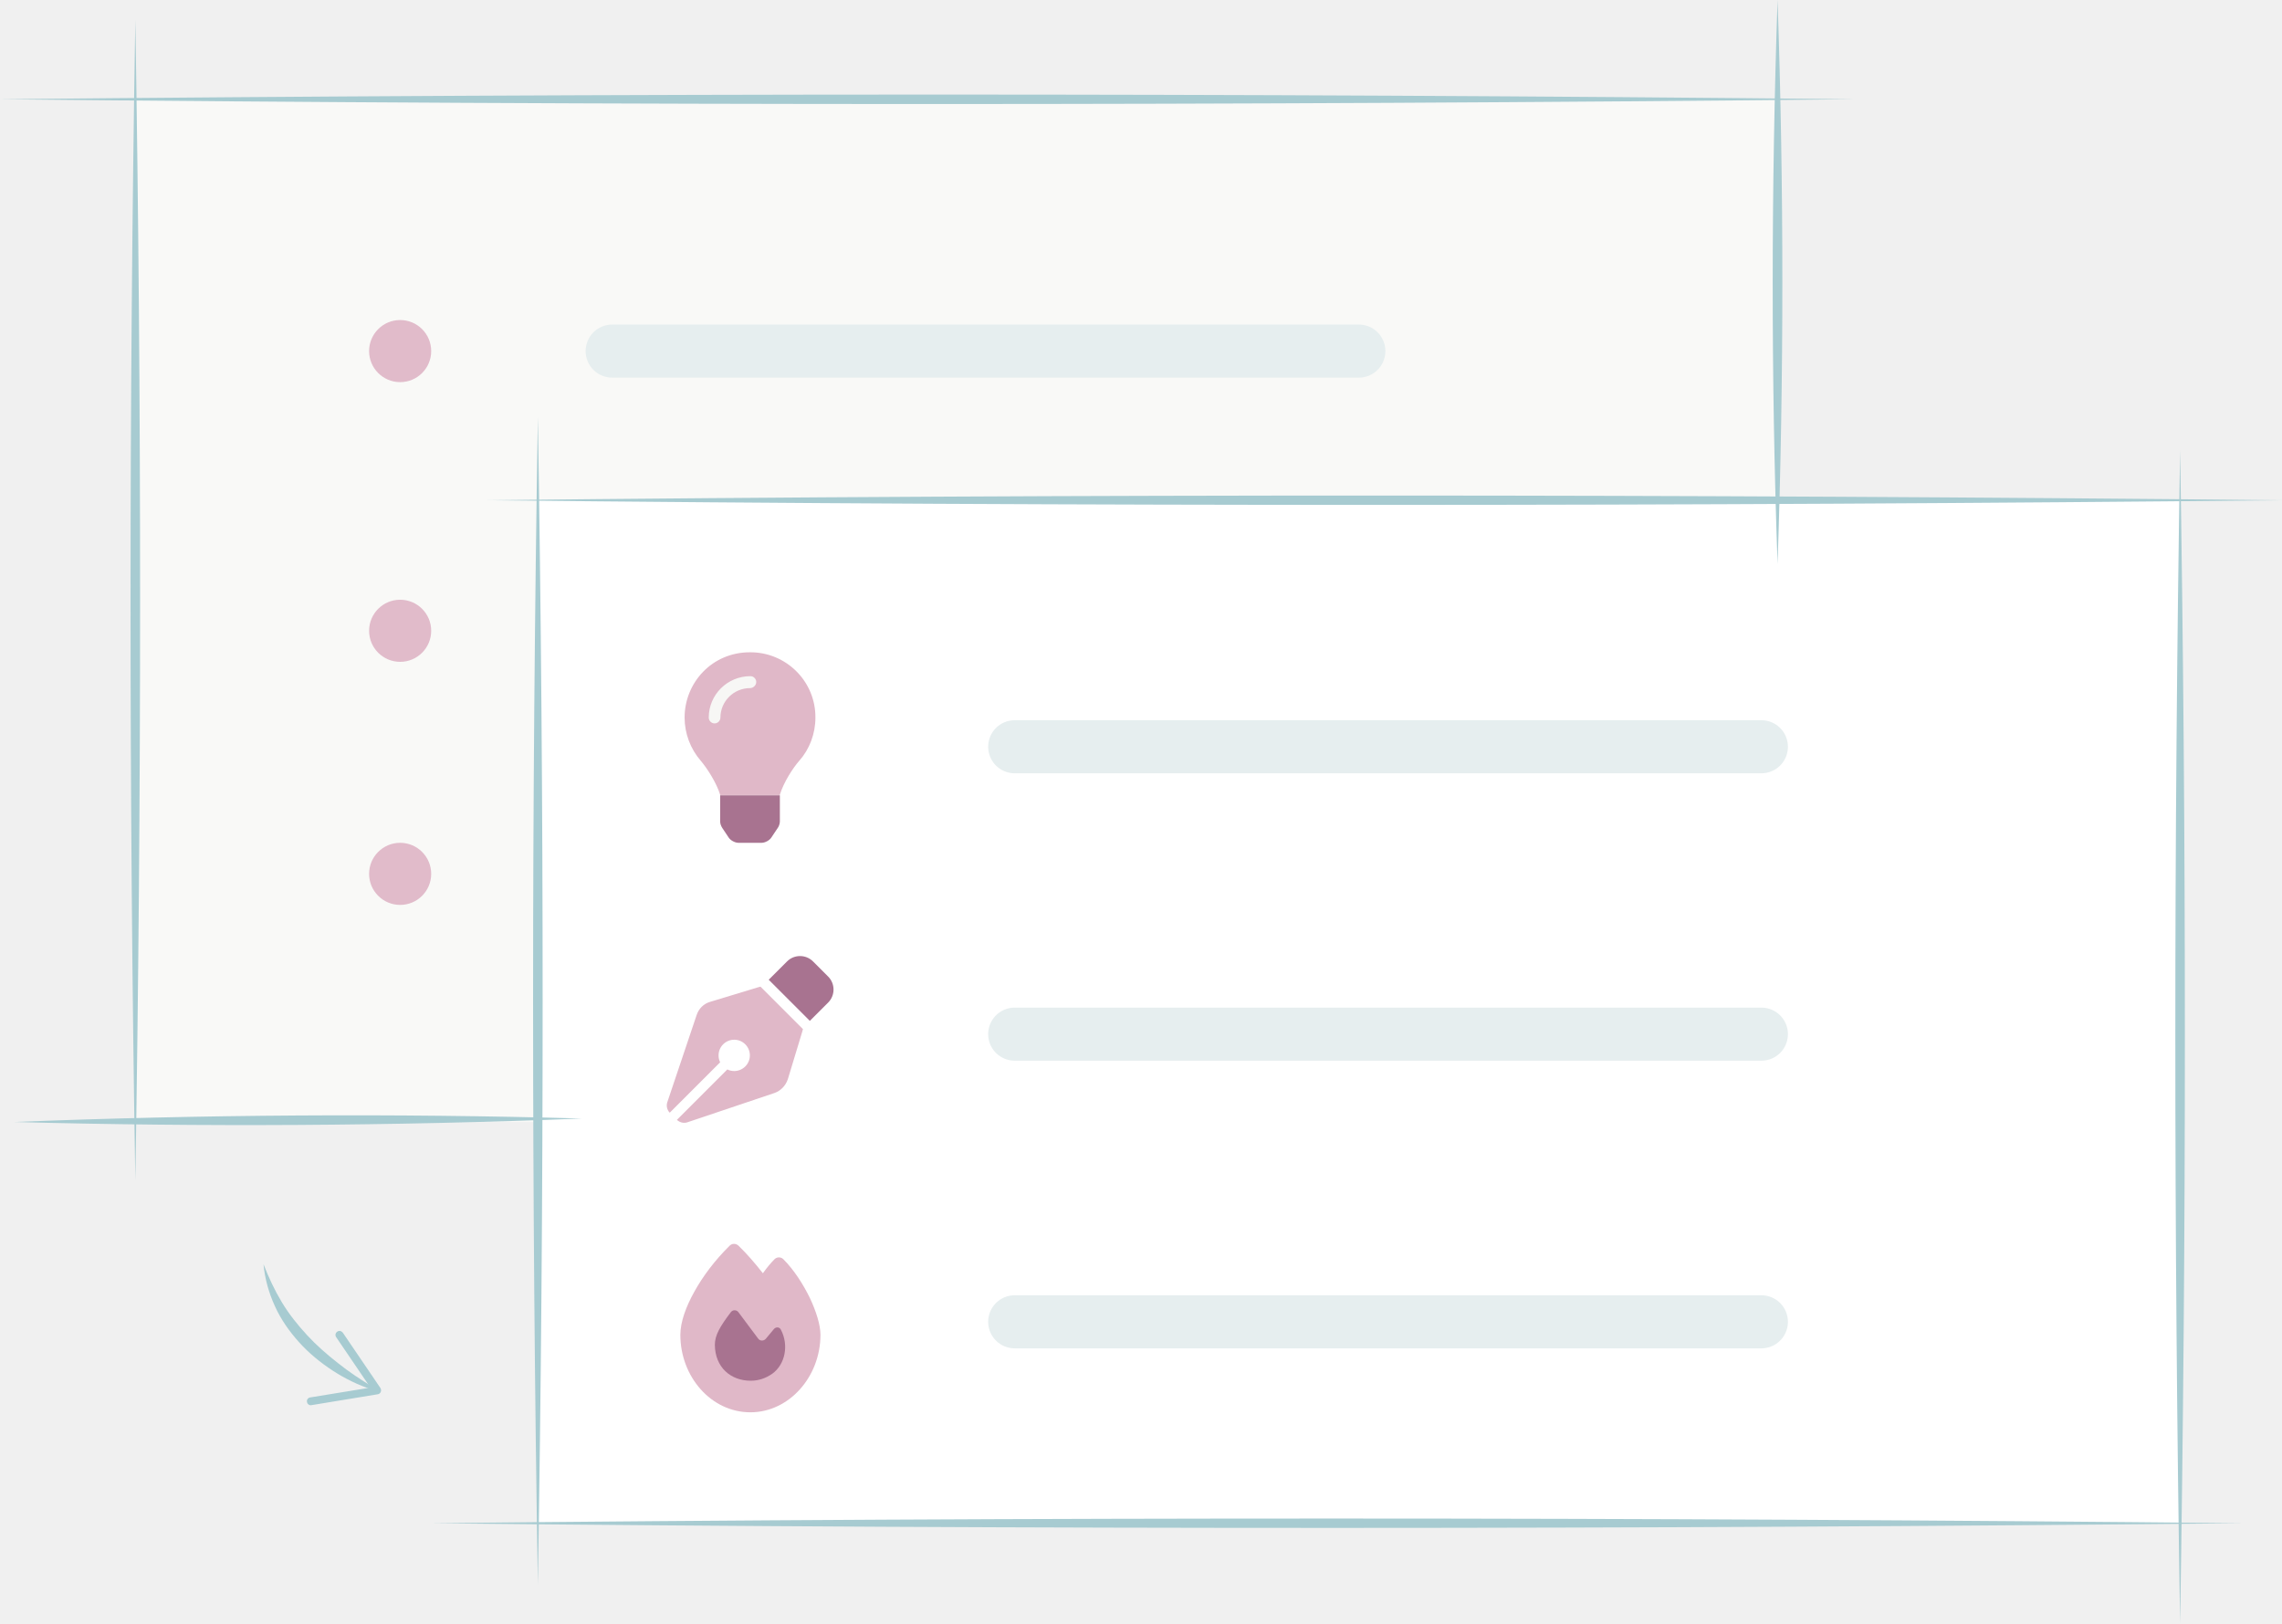
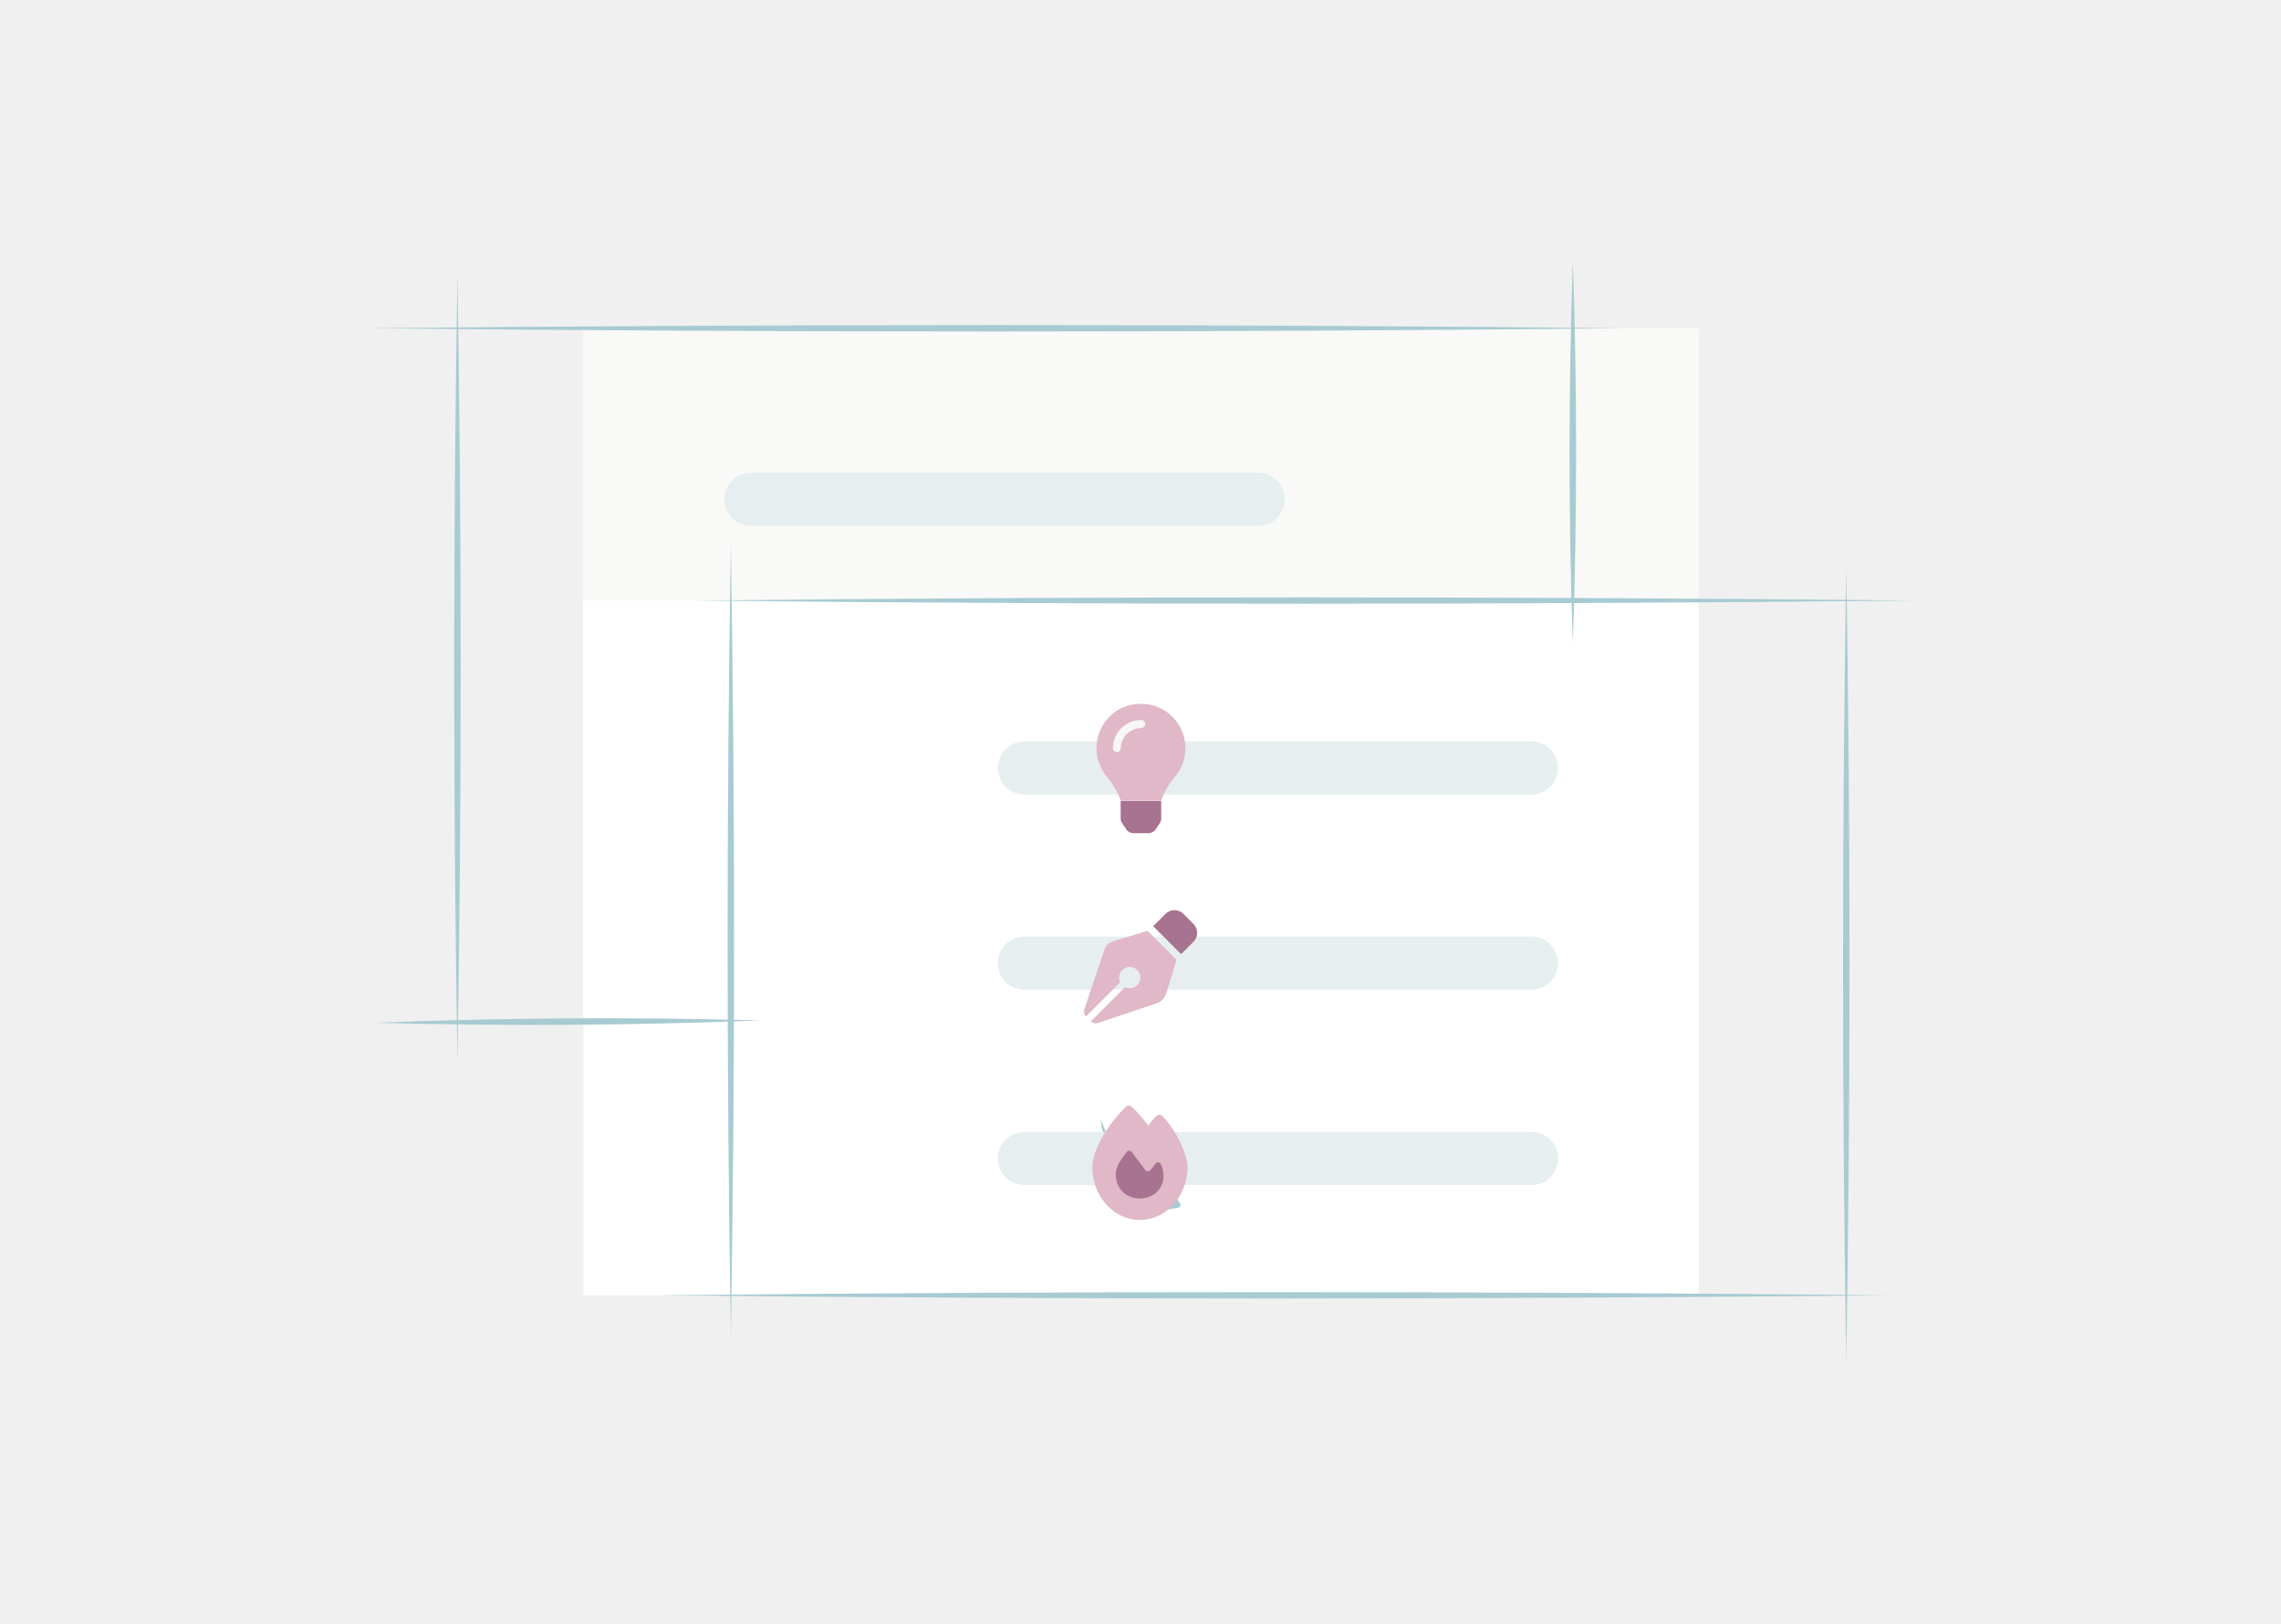
- <svg xmlns="http://www.w3.org/2000/svg" version="1.1" id="Laag_1" x="0px" y="0px" viewBox="0 0 860 611.7" style="enable-background:new 0 0 860 611.7;" xml:space="preserve">
-   <style type="text/css">
- 	.st0{opacity:0.75;}
- 	.st1{fill:#FCFCFA;}
- 	.st2{opacity:0.96;fill:#E0B8C8;}
- 	.st3{opacity:0.35;fill:none;stroke:#99C3E0;stroke-width:23.41;stroke-linecap:round;stroke-miterlimit:10;}
- 	.st4{fill:#FFFFFF;}
- 	.st5{fill:#A7CBD1;}
- 	.st6{fill:#FFFFFF;stroke:#1D1D1B;stroke-width:1.281;stroke-miterlimit:10;}
- 	.st7{fill:none;stroke:#E6EEEF;stroke-width:20;stroke-linecap:round;stroke-miterlimit:10;}
- 	.st8{fill:#A87390;}
- 	.st9{fill:#E0B8C8;}
- 	.st10{fill:#F7F7F5;}
- </style>
-   <g class="st0">
-     <rect x="51" y="37.3" class="st1" width="618.9" height="385.5" />
+ <svg xmlns="http://www.w3.org/2000/svg" width="860" height="612" viewBox="0 0 860 612" fill="none">
+   <g opacity="0.75">
+     <path d="M640.487 123.692H219.941V385.641H640.487V123.692Z" fill="#FCFCFA" />
  </g>
-   <circle class="st2" cx="150.8" cy="132.3" r="11.7" />
-   <circle class="st2" cx="150.8" cy="237.7" r="11.7" />
-   <circle class="st2" cx="150.8" cy="329.3" r="11.7" />
-   <line class="st3" x1="230.7" y1="210.3" x2="512.1" y2="210.3" />
-   <line class="st3" x1="230.7" y1="281.7" x2="512.1" y2="281.7" />
-   <g>
-     <rect x="202.7" y="188.5" class="st4" width="618.9" height="385.5" />
-   </g>
-   <g>
-     <g>
-       <path class="st5" d="M140.1,523.6c-5.2-1.7-10.1-4.1-14.7-7.1c-4.6-3-8.9-6.5-12.6-10.6c-3.7-4.1-6.9-8.6-9.2-13.7    c-2.3-5-3.8-10.4-4.3-15.8c2,5.1,4.2,9.8,6.9,14.3c2.7,4.5,6,8.6,9.5,12.4c3.5,3.8,7.5,7.3,11.6,10.5c4.1,3.3,8.5,6.2,13.1,9    L140.1,523.6z" />
-       <g>
-         <path class="st5" d="M127.1,501.8c-0.7,0.5-0.9,1.4-0.4,2.1l12.9,19l-22.7,3.7c-0.8,0.1-1.4,0.9-1.2,1.7c0.1,0.8,0.9,1.4,1.7,1.2     l25-4.1c0.5-0.1,0.9-0.4,1.1-0.9c0.2-0.5,0.1-1-0.1-1.4l-14.2-20.9c-0.2-0.2-0.4-0.4-0.6-0.5     C128.1,501.4,127.6,501.5,127.1,501.8z" />
-       </g>
-     </g>
-   </g>
-   <path class="st6" d="M248.9,260" />
-   <g>
-     <g>
-       <path class="st5" d="M0,37.4c231.2-2.3,467.7-2.4,698.9,0C467.7,39.8,231.2,39.8,0,37.4L0,37.4z" />
-     </g>
-     <g>
-       <path class="st5" d="M51,7.4c2.4,145,2.4,292.5,0,437.4C48.6,299.9,48.6,152.4,51,7.4L51,7.4z" />
-     </g>
-     <g>
-       <path class="st5" d="M5.3,422.8c71-2.8,143-3.3,214-1.3C148.3,424.3,76.3,424.7,5.3,422.8L5.3,422.8z" />
-     </g>
-     <g>
-       <path class="st5" d="M669.9,0c2.4,70.5,2.4,142,0,212.5C667.4,142,667.5,70.5,669.9,0L669.9,0z" />
-     </g>
-     <g>
-       <path class="st5" d="M860,188.5c-223.7,2.3-452.7,2.4-676.4,0C407.4,186.1,636.3,186.2,860,188.5L860,188.5z" />
-     </g>
-     <g>
-       <path class="st5" d="M202.7,157.2c2.4,145.8,2.4,294.1,0,440C200.3,451.3,200.3,303,202.7,157.2L202.7,157.2z" />
-     </g>
-     <g>
-       <path class="st5" d="M845.5,574c-225.9,2.3-457.1,2.4-683,0C388.4,571.6,619.6,571.7,845.5,574L845.5,574z" />
-     </g>
-     <g>
-       <path class="st5" d="M821.6,169.6c2.4,146.5,2.4,295.5,0,442.1C819.2,465.2,819.2,316.1,821.6,169.6L821.6,169.6z" />
-     </g>
-   </g>
-   <g>
-     <line class="st7" x1="230.7" y1="132.3" x2="512.1" y2="132.3" />
-     <line class="st7" x1="382.4" y1="281.4" x2="663.8" y2="281.4" />
-     <line class="st7" x1="382.4" y1="389.7" x2="663.8" y2="389.7" />
-     <line class="st7" x1="382.4" y1="498.1" x2="663.8" y2="498.1" />
-   </g>
-   <g>
-     <path class="st8" d="M271.4,304.1l0,5.4c0,0.9,0.3,1.7,0.8,2.5l2.4,3.6c0.7,1.1,2.4,2,3.7,2h8.7c1.3,0,3-0.9,3.7-2l2.4-3.6   c0.4-0.5,0.8-1.6,0.8-2.4l0-9.9l-22.5,0L271.4,304.1z" />
-     <path class="st9" d="M282.6,245.8c-14.3,0-24.6,11.5-24.6,24.6c0,6,2.2,11.8,6.1,16.3c2.3,2.7,5.9,8.2,7.3,12.8c0,0,0,0.1,0,0.1   l22.5,0c0,0,0-0.1,0-0.1c1.4-4.7,5-10.2,7.3-12.8c3.9-4.4,6.1-10.2,6.1-16.3C307.4,256.8,296.3,245.7,282.6,245.8z" />
-     <path class="st10" d="M282.7,259.3c-6.2,0-11.2,5-11.2,11.1c0,1.2-1,2.2-2.2,2.2s-2.2-1-2.2-2.2c0-8.6,7-15.6,15.7-15.6   c1.2,0,2.2,1,2.2,2.2S283.9,259.3,282.7,259.3z" />
-   </g>
-   <g>
-     <g>
-       <path class="st8" d="M296.6,362.3l-6.9,6.9l15.5,15.5l6.9-6.9c2.7-2.7,2.7-7.1,0-9.8l-5.7-5.7    C303.7,359.6,299.3,359.6,296.6,362.3L296.6,362.3z" />
-     </g>
-     <g>
-       <path class="st9" d="M286.6,371.8l-1.1,0.3l-17.8,5.4c-2.5,0.7-4.4,2.6-5.2,5.1l-11,32.7c-0.5,1.4-0.1,3,0.9,4l19-19    c-0.4-0.8-0.6-1.6-0.6-2.6c0-3.3,2.7-5.9,5.9-5.9c3.3,0,5.9,2.7,5.9,5.9c0,3.3-2.7,5.9-5.9,5.9c-0.9,0-1.8-0.2-2.6-0.6l-19,19    c1.1,1,2.6,1.4,4,0.9l32.7-11c2.4-0.8,4.3-2.8,5.1-5.2l5.4-17.8l0.3-1.1L286.6,371.8z" />
-     </g>
-   </g>
-   <g>
-     <g>
-       <path class="st9" d="M275,469.4c0.9-0.9,2.3-0.9,3.3,0c3.3,3.2,6.3,6.7,9.2,10.4c1.3-1.8,2.8-3.7,4.4-5.3c0.9-0.9,2.4-0.9,3.3,0    c4.1,4.1,7.5,9.5,10,14.6c2.4,5.1,4,10.2,4,13.9c0,15.8-11.8,29.2-26.4,29.2c-14.8,0-26.4-13.4-26.4-29.2c0-4.8,2.1-10.6,5.3-16.3    C264.9,480.9,269.5,474.8,275,469.4z" />
-     </g>
-     <path class="st8" d="M282.9,520.3c3,0,5.6-0.9,8.1-2.6c5-3.6,6.3-10.9,3.3-16.6c-0.5-1.1-1.9-1.2-2.7-0.2l-3,3.6   c-0.8,0.9-2.2,0.9-2.9-0.1c-1.9-2.6-5.4-7.2-7.4-9.9c-0.7-1-2.2-1-2.9,0c-4,5.3-6,8.6-6,12.3C269.5,515.3,275.4,520.3,282.9,520.3z   " />
-   </g>
+   <path opacity="0.96" d="M430 196.269C434.361 196.269 437.897 192.733 437.897 188.372C437.897 184.01 434.361 180.475 430 180.475C425.639 180.475 422.103 184.01 422.103 188.372C422.103 192.733 425.639 196.269 430 196.269Z" fill="#E0B8C8" />
+   <path opacity="0.96" d="M430 268.131C434.361 268.131 437.897 264.419 437.897 259.839C437.897 255.26 434.361 251.547 430 251.547C425.639 251.547 422.103 255.26 422.103 259.839C422.103 264.419 425.639 268.131 430 268.131Z" fill="#E0B8C8" />
+   <path opacity="0.96" d="M430 329.727C434.361 329.727 437.897 326.192 437.897 321.83C437.897 317.469 434.361 313.933 430 313.933C425.639 313.933 422.103 317.469 422.103 321.83C422.103 326.192 425.639 329.727 430 329.727Z" fill="#E0B8C8" />
+   <path opacity="0.35" d="M334.447 241.281H525.553" stroke="#99C3E0" stroke-width="23.41" stroke-miterlimit="10" stroke-linecap="round" />
+   <path opacity="0.35" d="M334.447 289.453H525.553" stroke="#99C3E0" stroke-width="23.41" stroke-miterlimit="10" stroke-linecap="round" />
+   <path d="M640.487 226.433H219.941V488.383H640.487V226.433Z" fill="white" />
+   <path d="M442.719 454.136C439.186 452.98 435.856 451.35 432.731 449.311C429.605 447.273 426.683 444.894 424.169 442.108C421.655 439.322 419.48 436.265 417.917 432.799C416.355 429.402 415.335 425.732 414.996 422.063C416.355 425.528 417.85 428.722 419.684 431.78C421.519 434.838 423.761 437.624 426.139 440.206C428.518 442.788 431.236 445.166 434.022 447.34C436.808 449.583 439.798 451.553 442.923 453.456L442.719 454.136Z" fill="#A7CBD1" />
+   <path d="M433.886 439.322C433.41 439.662 433.274 440.274 433.614 440.749L442.38 453.66L426.955 456.174C426.411 456.242 426.004 456.786 426.14 457.329C426.208 457.873 426.751 458.281 427.295 458.145L444.282 455.359C444.622 455.291 444.894 455.087 445.03 454.747C445.166 454.407 445.098 454.068 444.962 453.796L435.313 439.594C435.177 439.458 435.041 439.322 434.905 439.254C434.565 439.051 434.226 439.118 433.886 439.322Z" fill="#A7CBD1" />
+   <path d="M137.812 123.76C294.914 122.197 455.617 122.129 612.719 123.76C455.617 125.391 294.914 125.391 137.812 123.76Z" fill="#A7CBD1" />
+   <path d="M172.467 103.375C174.098 201.903 174.098 302.13 172.467 400.591C170.836 302.13 170.836 201.903 172.467 103.375Z" fill="#A7CBD1" />
+   <path d="M141.414 385.641C189.658 383.739 238.583 383.399 286.828 384.758C238.583 386.661 189.658 386.932 141.414 385.641Z" fill="#A7CBD1" />
+   <path d="M593.013 98.347C594.644 146.252 594.644 194.836 593.013 242.741C591.315 194.836 591.383 146.252 593.013 98.347Z" fill="#A7CBD1" />
+   <path d="M722.187 226.433C570.182 227.996 414.575 228.064 262.57 226.433C414.643 224.802 570.182 224.87 722.187 226.433Z" fill="#A7CBD1" />
+   <path d="M275.548 205.165C277.179 304.237 277.179 405.007 275.548 504.147C273.917 405.007 273.917 304.237 275.548 205.165Z" fill="#A7CBD1" />
+   <path d="M712.335 488.383C558.834 489.946 401.733 490.013 248.232 488.383C401.733 486.752 558.834 486.82 712.335 488.383Z" fill="#A7CBD1" />
+   <path d="M696.094 213.591C697.725 313.138 697.725 414.385 696.094 514C694.464 414.452 694.464 313.138 696.094 213.591Z" fill="#A7CBD1" />
+   <path d="M283.117 188.245H474.33" stroke="#E6EEEF" stroke-width="20" stroke-miterlimit="10" stroke-linecap="round" />
+   <path d="M386.198 289.559H577.41" stroke="#E6EEEF" stroke-width="20" stroke-miterlimit="10" stroke-linecap="round" />
+   <path d="M386.198 363.15H577.41" stroke="#E6EEEF" stroke-width="20" stroke-miterlimit="10" stroke-linecap="round" />
+   <path d="M386.198 436.808H577.41" stroke="#E6EEEF" stroke-width="20" stroke-miterlimit="10" stroke-linecap="round" />
+   <path d="M422.521 304.984V308.653C422.521 309.265 422.725 309.809 423.065 310.352L424.696 312.798C425.172 313.546 426.327 314.157 427.21 314.157H433.122C434.005 314.157 435.16 313.546 435.636 312.798L437.267 310.352C437.539 310.012 437.81 309.265 437.81 308.721V301.994H422.521V304.984Z" fill="#A87390" />
+   <path d="M430.132 265.369C420.415 265.369 413.416 273.183 413.416 282.085C413.416 286.162 414.911 290.103 417.561 293.161C419.124 294.995 421.57 298.733 422.522 301.858V301.926H437.811V301.858C438.762 298.665 441.208 294.927 442.771 293.161C445.421 290.171 446.916 286.23 446.916 282.085C446.984 272.844 439.441 265.301 430.132 265.369Z" fill="#E0B8C8" />
+   <path d="M430.2 274.542C425.987 274.542 422.59 277.94 422.59 282.085C422.59 282.9 421.91 283.58 421.095 283.58C420.279 283.58 419.6 282.9 419.6 282.085C419.6 276.241 424.356 271.485 430.268 271.485C431.083 271.485 431.763 272.164 431.763 272.979C431.763 273.795 431.016 274.542 430.2 274.542Z" fill="#F7F7F5" />
+   <path d="M439.47 344.531L434.781 349.22L445.314 359.752L450.002 355.064C451.837 353.229 451.837 350.239 450.002 348.405L446.129 344.531C444.294 342.697 441.304 342.697 439.47 344.531Z" fill="#A87390" />
+   <path d="M432.675 350.987L431.927 351.19L419.832 354.86C418.133 355.335 416.842 356.627 416.299 358.325L408.824 380.545C408.484 381.496 408.756 382.584 409.436 383.263L422.346 370.353C422.075 369.809 421.939 369.265 421.939 368.586C421.939 366.343 423.773 364.577 425.948 364.577C428.19 364.577 429.957 366.411 429.957 368.586C429.957 370.828 428.122 372.595 425.948 372.595C425.336 372.595 424.725 372.459 424.181 372.187L411.27 385.098C412.018 385.777 413.037 386.049 413.988 385.709L436.208 378.235C437.839 377.691 439.13 376.332 439.674 374.701L443.343 362.606L443.547 361.859L432.675 350.987Z" fill="#E0B8C8" />
+   <path d="M424.476 417.306C425.087 416.695 426.039 416.695 426.718 417.306C428.96 419.481 430.999 421.859 432.97 424.373C433.853 423.15 434.872 421.859 435.959 420.772C436.571 420.16 437.59 420.16 438.202 420.772C440.988 423.558 443.298 427.227 444.997 430.693C446.628 434.158 447.715 437.624 447.715 440.138C447.715 450.874 439.697 459.979 429.776 459.979C419.719 459.979 411.837 450.874 411.837 440.138C411.837 436.876 413.264 432.935 415.438 429.062C417.613 425.121 420.738 420.976 424.476 417.306Z" fill="#E0B8C8" />
+   <path d="M429.844 451.893C431.882 451.893 433.649 451.282 435.348 450.126C438.746 447.68 439.629 442.72 437.59 438.847C437.251 438.099 436.299 438.031 435.756 438.711L433.717 441.157C433.174 441.769 432.222 441.769 431.747 441.089C430.456 439.322 428.077 436.197 426.718 434.362C426.243 433.682 425.223 433.682 424.748 434.362C422.03 437.963 420.671 440.206 420.671 442.72C420.739 448.496 424.748 451.893 429.844 451.893Z" fill="#A87390" />
</svg>
